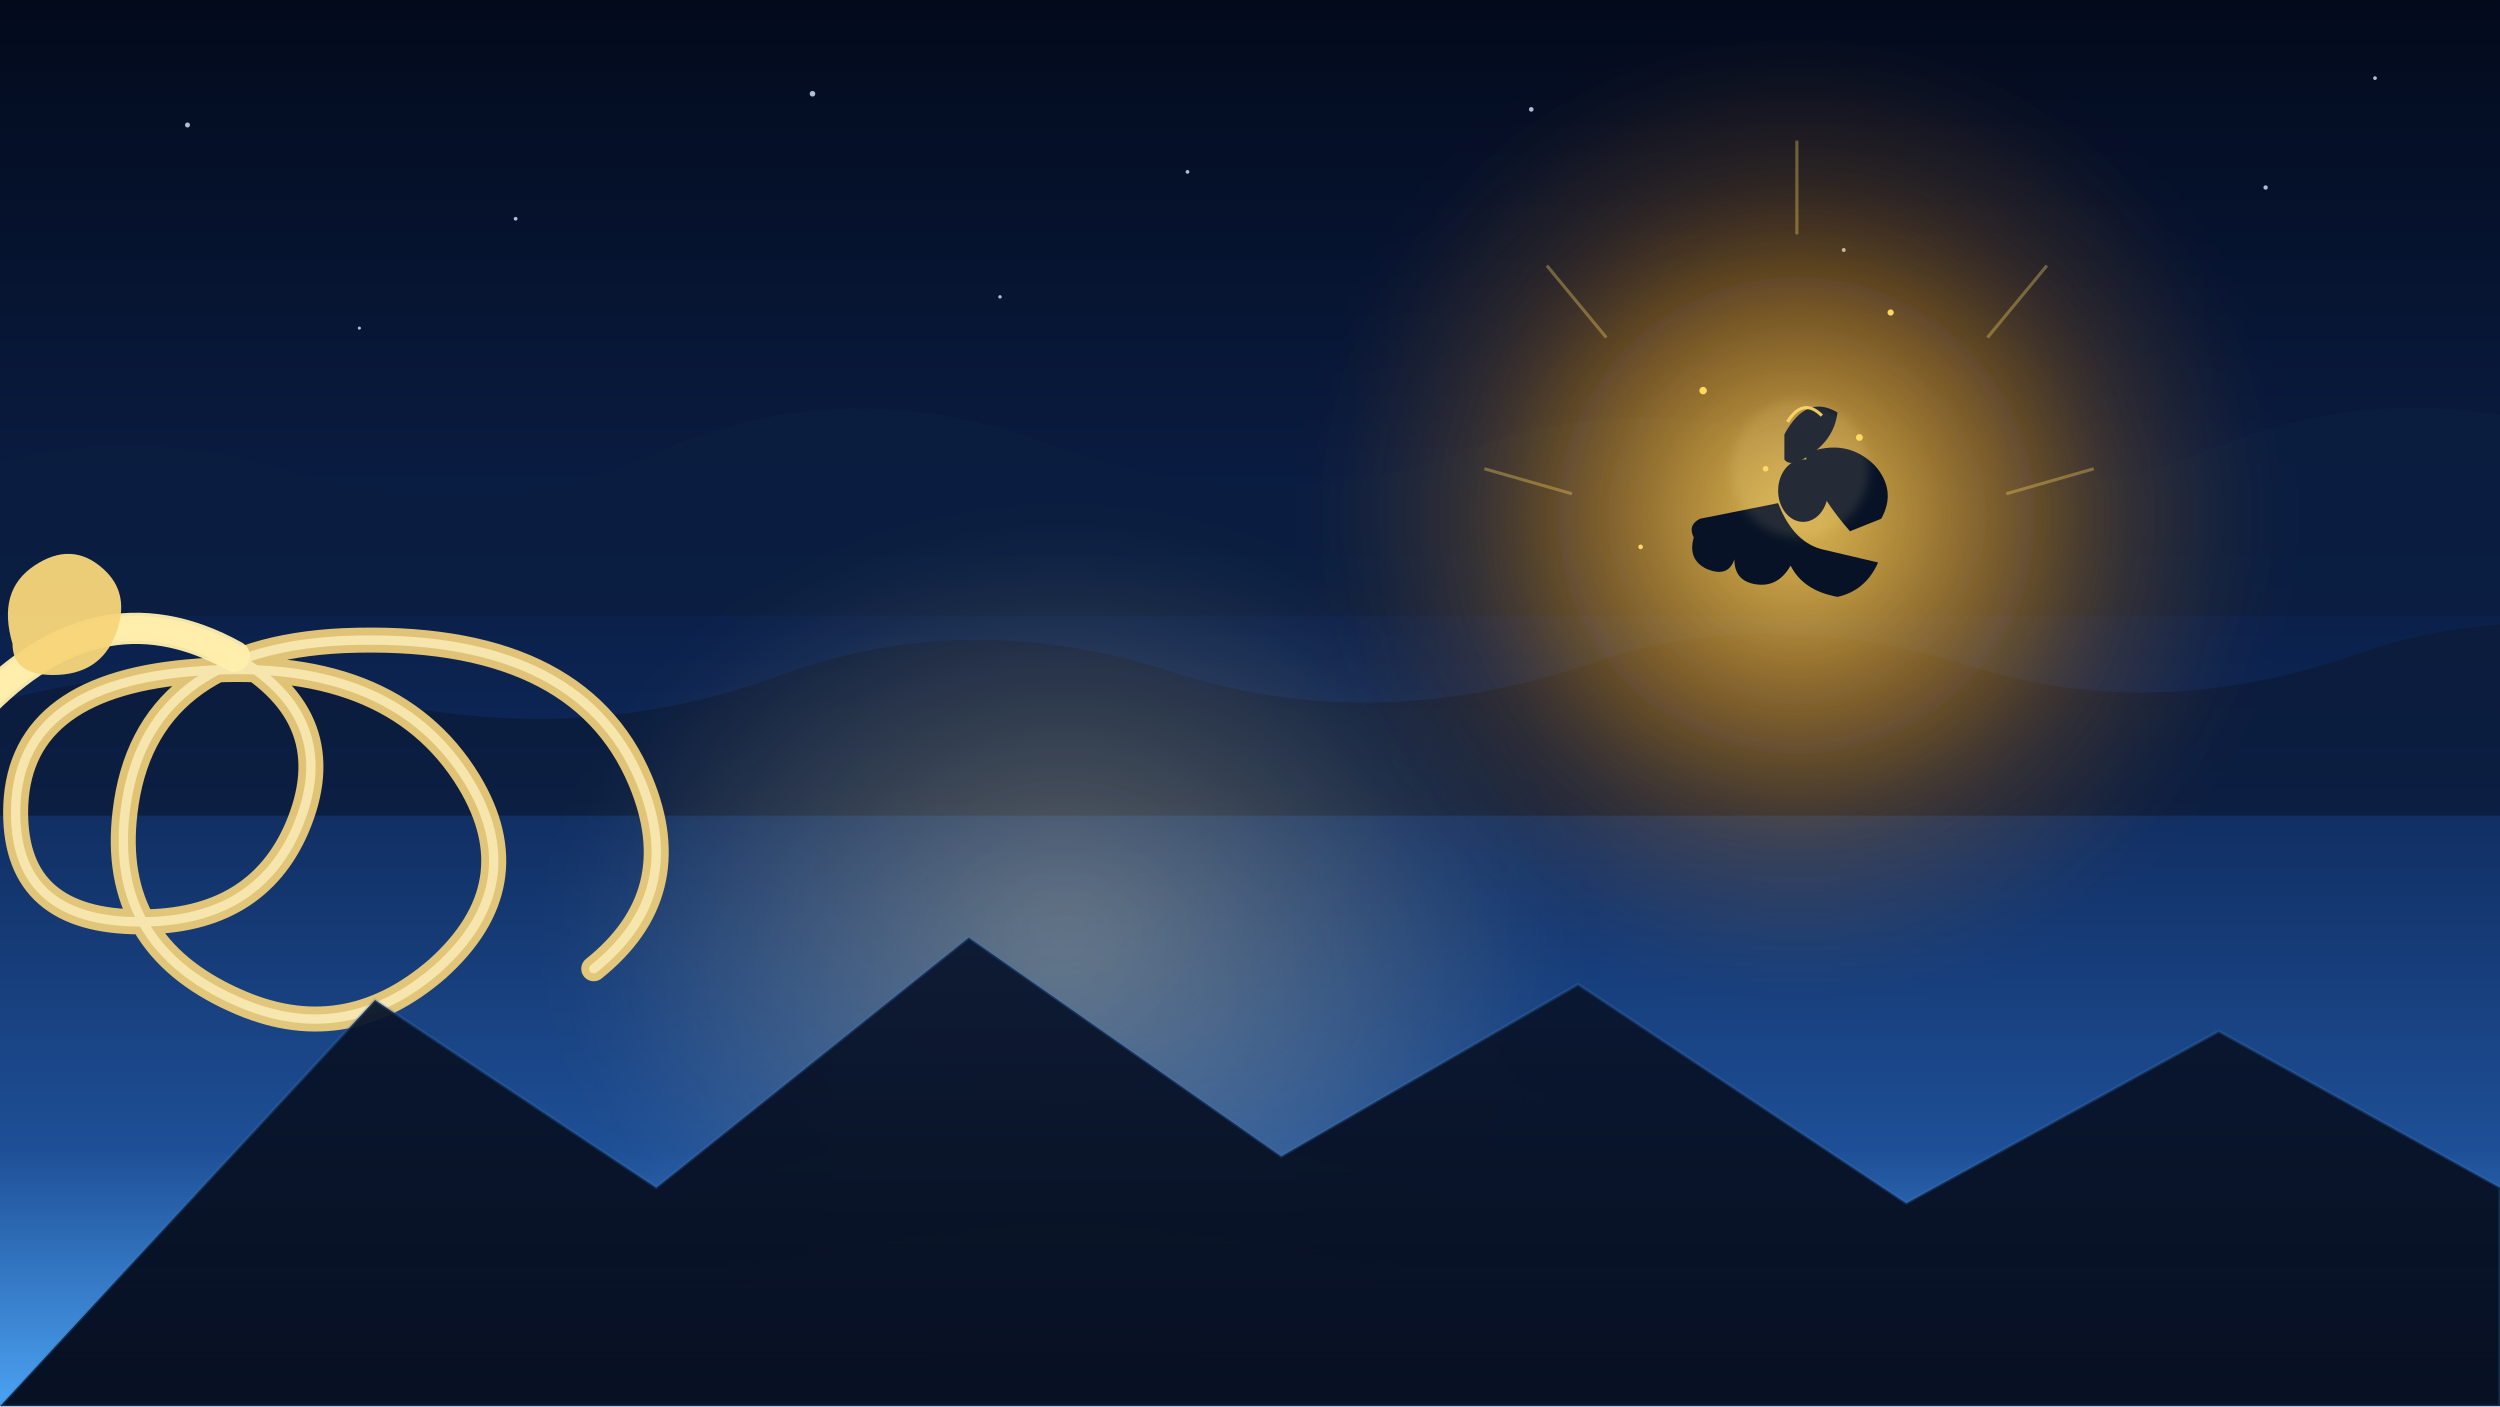
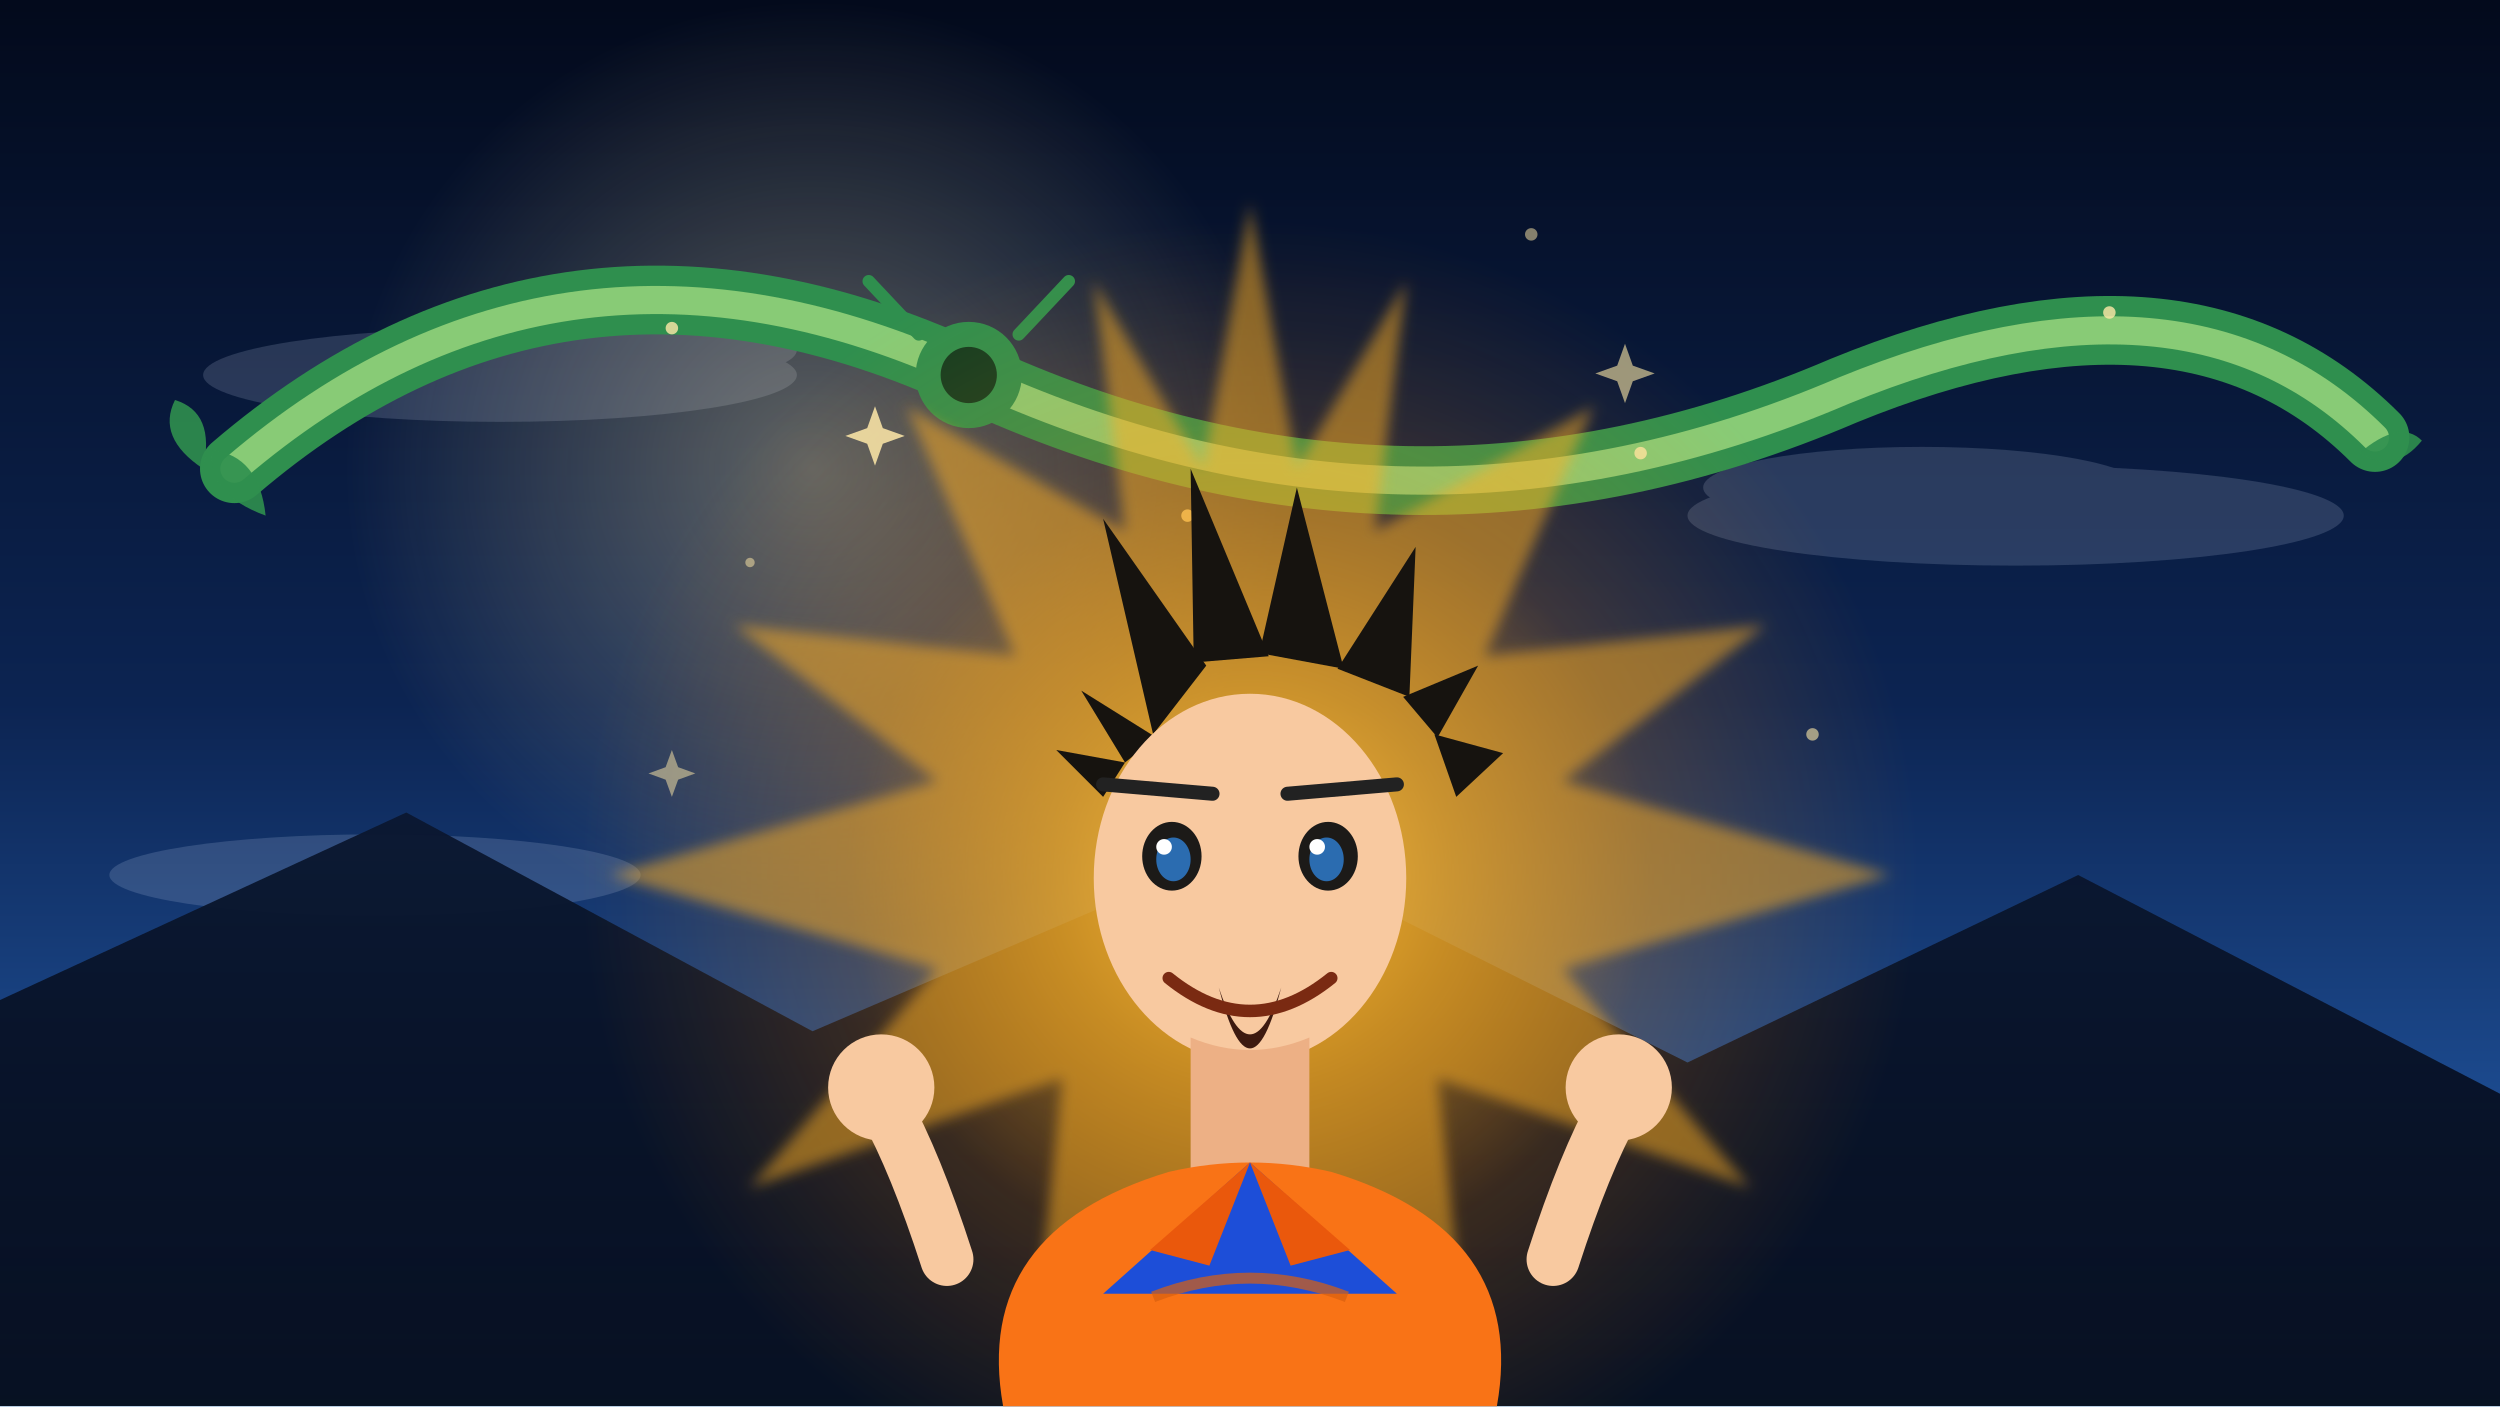
<svg xmlns="http://www.w3.org/2000/svg" viewBox="0 0 1600 900" preserveAspectRatio="xMidYMid slice">
  <defs>
    <linearGradient id="sky" x1="0" y1="0" x2="0" y2="1">
      <stop offset="0" stop-color="#030a1c" />
      <stop offset="0.5" stop-color="#0c2452" />
      <stop offset="0.82" stop-color="#1e4f96" />
      <stop offset="1" stop-color="#4aa0f0" />
    </linearGradient>
    <radialGradient id="aura" cx="0.5" cy="0.5" r="0.5">
-       <stop offset="0" stop-color="#ffd75e" stop-opacity="0.9" />
-       <stop offset="0.35" stop-color="#ffb020" stop-opacity="0.55" />
-       <stop offset="0.7" stop-color="#ff8a00" stop-opacity="0.16" />
+       <stop offset="0" stop-color="#ffd75e" stop-opacity="0.95" />
+       <stop offset="0.3" stop-color="#ffb020" stop-opacity="0.55" />
+       <stop offset="0.6" stop-color="#ff8a00" stop-opacity="0.2" />
      <stop offset="1" stop-color="#ff8a00" stop-opacity="0" />
    </radialGradient>
    <radialGradient id="dragonGlow" cx="0.5" cy="0.5" r="0.5">
      <stop offset="0" stop-color="#ffe9a8" stop-opacity="0.35" />
      <stop offset="1" stop-color="#ffe9a8" stop-opacity="0" />
    </radialGradient>
    <linearGradient id="mountain" x1="0" y1="0" x2="0" y2="1">
      <stop offset="0" stop-color="#0a1730" />
      <stop offset="1" stop-color="#040a18" />
    </linearGradient>
-     <filter id="blur" x="-60%" y="-60%" width="220%" height="220%">
-       <feGaussianBlur stdDeviation="20" />
-     </filter>
    <filter id="soft" x="-40%" y="-40%" width="180%" height="180%">
-       <feGaussianBlur stdDeviation="3" />
+       <feGaussianBlur stdDeviation="4" />
    </filter>
  </defs>
  <rect width="1600" height="900" fill="url(#sky)" />
-   <g fill="#dbeafe" opacity="0.8">
-     <circle cx="120" cy="80" r="1.6" />
-     <circle cx="330" cy="140" r="1.2" />
-     <circle cx="520" cy="60" r="1.8" />
-     <circle cx="760" cy="110" r="1.2" />
-     <circle cx="980" cy="70" r="1.5" />
-     <circle cx="1450" cy="120" r="1.4" />
-     <circle cx="1520" cy="50" r="1.2" />
-     <circle cx="230" cy="210" r="1" />
-     <circle cx="640" cy="190" r="1.1" />
-     <circle cx="1180" cy="160" r="1.3" />
+   <g fill="#d7e6ff" opacity="0.16">
+     <ellipse cx="320" cy="240" rx="190" ry="30" />
+     <ellipse cx="380" cy="224" rx="130" ry="24" />
+     <ellipse cx="1290" cy="330" rx="210" ry="32" />
+     <ellipse cx="1230" cy="312" rx="140" ry="26" />
+     <ellipse cx="240" cy="560" rx="170" ry="26" />
  </g>
-   <g fill="#0b1d40" opacity="0.85">
-     <path d="M-80 330 q120 -70 260 -30 q130 40 240 -10 q120 -54 250 -6 q140 52 270 4 q120 -44 240 6 q110 44 240 -8 q120 -48 240 -4 q100 36 190 -8 v120 h-1930 z" />
-     <path d="M-60 470 q140 -60 290 -24 q140 34 270 -14 q120 -44 250 -2 q130 42 270 -6 q110 -38 240 2 q120 38 250 -8 q110 -38 240 0 q110 32 220 -6 v110 h-2030 z" fill="#0a1a38" opacity="0.9" />
+   <g>
+     <circle cx="520" cy="300" r="300" fill="url(#dragonGlow)" />
+     <path d="M 150 300 Q 360 120 620 240 Q 900 370 1180 250 Q 1400 160 1520 280" stroke="#2f8f4e" stroke-width="44" fill="none" stroke-linecap="round" />
+     <path d="M 150 300 Q 360 120 620 240 Q 900 370 1180 250 Q 1400 160 1520 280" stroke="#9fd97f" stroke-width="18" fill="none" stroke-linecap="round" opacity="0.8" />
+     <circle cx="620" cy="240" r="34" fill="#2f8f4e" />
+     <circle cx="620" cy="240" r="18" fill="#123c22" />
+     <g stroke="#2f8f4e" stroke-width="8" stroke-linecap="round" fill="none">
+       <path d="M 588 214 L 556 180" />
+       <path d="M 652 214 L 684 180" />
+     </g>
+     <g fill="#2f8f4e" opacity="0.9">
+       <path d="M 130 300 q -30 -20 -18 -44 q 26 8 18 44 Z" />
+       <path d="M 170 330 q -38 -14 -34 -42 q 30 4 34 42 Z" />
+       <path d="M 1510 290 q 26 -22 40 -8 q -18 22 -40 8 Z" />
+     </g>
+     <g fill="#ffe9a8" opacity="0.8">
+       <circle cx="430" cy="210" r="4" />
+       <circle cx="760" cy="330" r="4" />
+       <circle cx="1050" cy="290" r="4" />
+       <circle cx="1350" cy="200" r="4" />
+     </g>
  </g>
-   <circle cx="1150" cy="330" r="300" fill="url(#aura)" filter="url(#blur)" />
-   <g stroke="#ffd75e" stroke-opacity="0.35" stroke-width="2" fill="none">
-     <path d="M1150 90 v60" />
-     <path d="M990 170 l38 46" />
-     <path d="M1310 170 l-38 46" />
-     <path d="M950 300 l56 16" />
-     <path d="M1340 300 l-56 16" />
+   <path d="M 0 900 L 0 640 L 260 520 L 520 660 L 800 540 L 1080 680 L 1330 560 L 1600 700 L 1600 900 Z" fill="url(#mountain)" opacity="0.95" />
+   <g>
+     <ellipse cx="800" cy="560" rx="430" ry="420" fill="url(#aura)" />
+     <path d="M 800 130 L 830 300 L 900 180 L 880 340 L 1020 260 L 950 420 L 1130 400 L 1000 500 L 1210 560 L 1000 620 L 1120 760 L 920 690 L 940 880 L 800 760 L 660 880 L 680 690 L 480 760 L 600 620 L 390 560 L 600 500 L 470 400 L 650 420 L 580 260 L 720 340 L 700 180 L 770 300 Z" fill="#ffb020" opacity="0.5" filter="url(#soft)" />
+     <g fill="#16130f">
+       <path d="M 738 470 L 706 332 L 772 426 Z" />
+       <path d="M 764 424 L 762 300 L 812 420 Z" />
+       <path d="M 806 418 L 830 312 L 860 428 Z" />
+       <path d="M 856 428 L 906 350 L 902 446 Z" />
+       <path d="M 898 446 L 946 426 L 920 472 Z" />
+       <path d="M 740 472 L 692 442 L 720 488 Z" />
+       <path d="M 720 488 L 676 480 L 706 510 Z" />
+       <path d="M 918 470 L 962 482 L 932 510 Z" />
+     </g>
+     <ellipse cx="800" cy="562" rx="100" ry="118" fill="#f8c9a0" />
+     <path d="M 762 664 Q 800 680 838 664 L 838 748 L 762 748 Z" fill="#edb085" />
+     <ellipse cx="750" cy="548" rx="19" ry="22" fill="#1c1a18" />
+     <ellipse cx="751" cy="550" rx="11" ry="14" fill="#2b6cb0" />
+     <circle cx="745" cy="542" r="5" fill="#fff" />
+     <ellipse cx="850" cy="548" rx="19" ry="22" fill="#1c1a18" />
+     <ellipse cx="849" cy="550" rx="11" ry="14" fill="#2b6cb0" />
+     <circle cx="843" cy="542" r="5" fill="#fff" />
+     <path d="M 706 502 L 776 508" stroke="#222" stroke-width="9" stroke-linecap="round" />
+     <path d="M 894 502 L 824 508" stroke="#222" stroke-width="9" stroke-linecap="round" />
+     <path d="M 780 632 Q 800 692 820 632 Q 800 710 780 632 Z" fill="#3d1a10" />
+     <path d="M 748 626 Q 800 668 852 626" stroke="#7a2a12" stroke-width="8" stroke-linecap="round" fill="none" />
+     <path d="M 606 806 Q 586 744 566 708" stroke="#f8c9a0" stroke-width="34" stroke-linecap="round" fill="none" />
+     <circle cx="564" cy="696" r="34" fill="#f8c9a0" />
+     <path d="M 994 806 Q 1014 744 1034 708" stroke="#f8c9a0" stroke-width="34" stroke-linecap="round" fill="none" />
+     <circle cx="1036" cy="696" r="34" fill="#f8c9a0" />
+     <path d="M 642 900 Q 622 788 748 750 Q 800 738 852 750 Q 978 788 958 900 Z" fill="#f97316" />
+     <path d="M 800 744 L 706 828 L 894 828 Z" fill="#1d4ed8" />
+     <path d="M 800 744 L 736 800 L 774 810 Z" fill="#ea580c" />
+     <path d="M 800 744 L 864 800 L 826 810 Z" fill="#ea580c" />
+     <path d="M 738 830 Q 800 806 862 830" stroke="#d95f0e" stroke-width="7" fill="none" opacity="0.7" />
  </g>
-   <g fill="#ffd75e">
-     <circle cx="1090" cy="250" r="2.4">
-       <animate attributeName="cy" values="420;140;420" dur="6s" repeatCount="indefinite" />
-       <animate attributeName="opacity" values="0;1;0" dur="6s" repeatCount="indefinite" />
-     </circle>
-     <circle cx="1210" cy="200" r="2">
-       <animate attributeName="cy" values="400;120;400" dur="7s" repeatCount="indefinite" />
-       <animate attributeName="opacity" values="0;0.9;0" dur="7s" repeatCount="indefinite" />
-     </circle>
-     <circle cx="1130" cy="300" r="1.8">
-       <animate attributeName="cy" values="460;160;460" dur="5.4s" repeatCount="indefinite" />
-       <animate attributeName="opacity" values="0;0.85;0" dur="5.4s" repeatCount="indefinite" />
-     </circle>
-     <circle cx="1190" cy="280" r="2.2">
-       <animate attributeName="cy" values="440;150;440" dur="6.6s" repeatCount="indefinite" />
-       <animate attributeName="opacity" values="0;1;0" dur="6.6s" repeatCount="indefinite" />
-     </circle>
-     <circle cx="1050" cy="350" r="1.5">
-       <animate attributeName="cy" values="480;190;480" dur="7.8s" repeatCount="indefinite" />
-       <animate attributeName="opacity" values="0;0.8;0" dur="7.8s" repeatCount="indefinite" />
-     </circle>
+   <g fill="#ffe9a8" opacity="0.85">
+     <path d="M 560 260 l 5 14 14 5 -14 5 -5 14 -5 -14 -14 -5 14 -5 Z" />
+     <path d="M 1040 220 l 5 14 14 5 -14 5 -5 14 -5 -14 -14 -5 14 -5 Z" opacity="0.7" />
+     <path d="M 430 480 l 4 11 11 4 -11 4 -4 11 -4 -11 -11 -4 11 -4 Z" opacity="0.6" />
+     <circle cx="1160" cy="470" r="4" opacity="0.7" />
+     <circle cx="480" cy="360" r="3" opacity="0.6" />
+     <circle cx="980" cy="150" r="4" opacity="0.6" />
  </g>
-   <g transform="translate(1150 330)">
-     <g fill="#071226">
-       <path d="M-8 -52 q14 -26 34 -14 q-2 16 -16 26 q-14 10 -18 4 z" />
-       <path d="M6 -40 q26 -10 44 8 q14 16 4 34 l-20 8 q-16 -18 -28 -42 z" />
-       <ellipse cx="4" cy="-16" rx="16" ry="20" />
-       <path d="M-12 -8 q10 26 30 30 l34 8 q-8 18 -26 22 q-22 -4 -30 -20 q-8 14 -22 12 q-14 -2 -14 -16 q-4 12 -18 6 q-12 -6 -8 -20 q-4 -8 4 -12 z" />
-     </g>
-     <path d="M-6 -60 q10 -16 22 -4" stroke="#ffd75e" stroke-width="2" fill="none" opacity="0.9" />
-     <circle cx="2" cy="-30" r="44" fill="#ffe9a8" opacity="0.12" filter="url(#soft)" />
-   </g>
-   <g transform="translate(120 620)" fill="none">
-     <ellipse cx="560" cy="-20" rx="320" ry="260" fill="url(#dragonGlow)" filter="url(#blur)" />
-     <path d="M-140 -160 q80 -90 170 -40 q70 40 40 110 q-26 60 -100 60 q-80 0 -80 -70 q0 -80 110 -90 q130 -12 180 70 q40 66 -20 120 q-60 52 -130 20 q-80 -36 -70 -120 q12 -104 140 -110 q150 -6 190 90 q30 72 -30 120" stroke="#f7d57a" stroke-width="16" stroke-linecap="round" opacity="0.9" />
-     <path d="M-140 -160 q80 -90 170 -40 q70 40 40 110 q-26 60 -100 60 q-80 0 -80 -70 q0 -80 110 -90 q130 -12 180 70 q40 66 -20 120 q-60 52 -130 20 q-80 -36 -70 -120 q12 -104 140 -110 q150 -6 190 90 q30 72 -30 120" stroke="#fff3c4" stroke-width="6" stroke-linecap="round" opacity="0.7" />
-     <path d="M-140 -160 q80 -90 170 -40" stroke="#ffefad" stroke-width="20" stroke-linecap="round" opacity="0.95" />
-     <path d="M-112 -208 q-10 -34 14 -50 q24 -16 44 2 q18 16 8 42 q-10 26 -40 26 q-26 0 -26 -20 z" fill="#f7d57a" opacity="0.95" />
-     <path d="M-140 -170 q-34 -4 -50 -24 M-128 -182 q-26 -18 -30 -46" stroke="#f7d57a" stroke-width="4" stroke-linecap="round" opacity="0.8" />
-   </g>
-   <g fill="url(#mountain)" opacity="0.95">
-     <path d="M0 900 L240 640 L420 760 L620 600 L820 740 L1010 630 L1220 770 L1420 660 L1600 760 V900 Z" />
-   </g>
-   <path d="M0 900 L240 640 L420 760 L620 600 L820 740 L1010 630 L1220 770 L1420 660 L1600 760 V900 Z" fill="none" stroke="#3f7fce" stroke-opacity="0.25" stroke-width="2" />
</svg>
